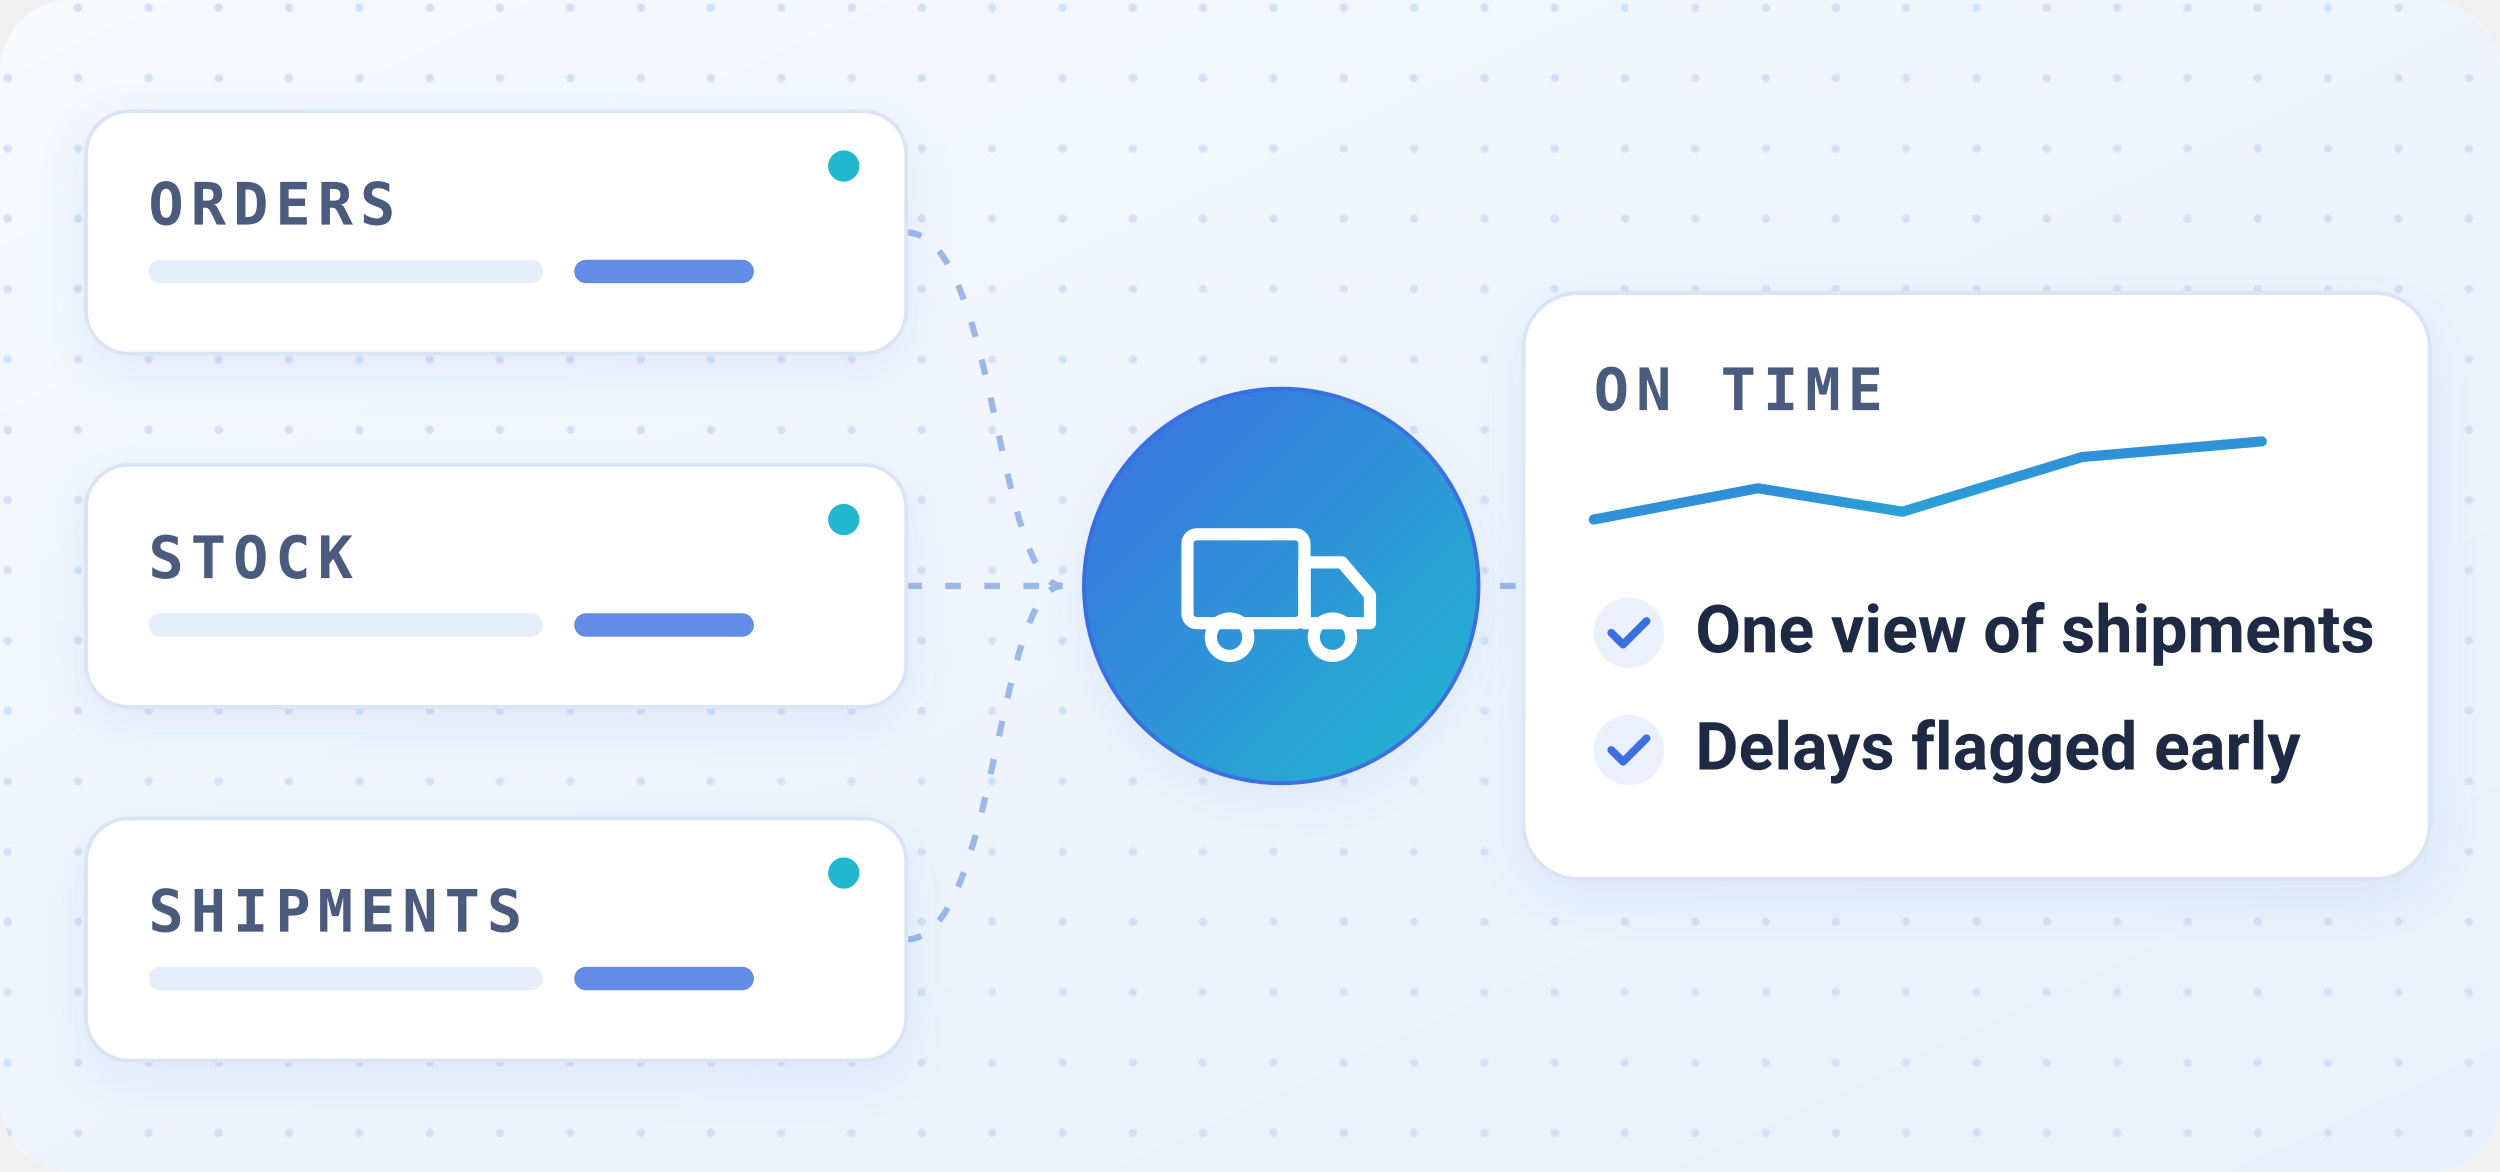
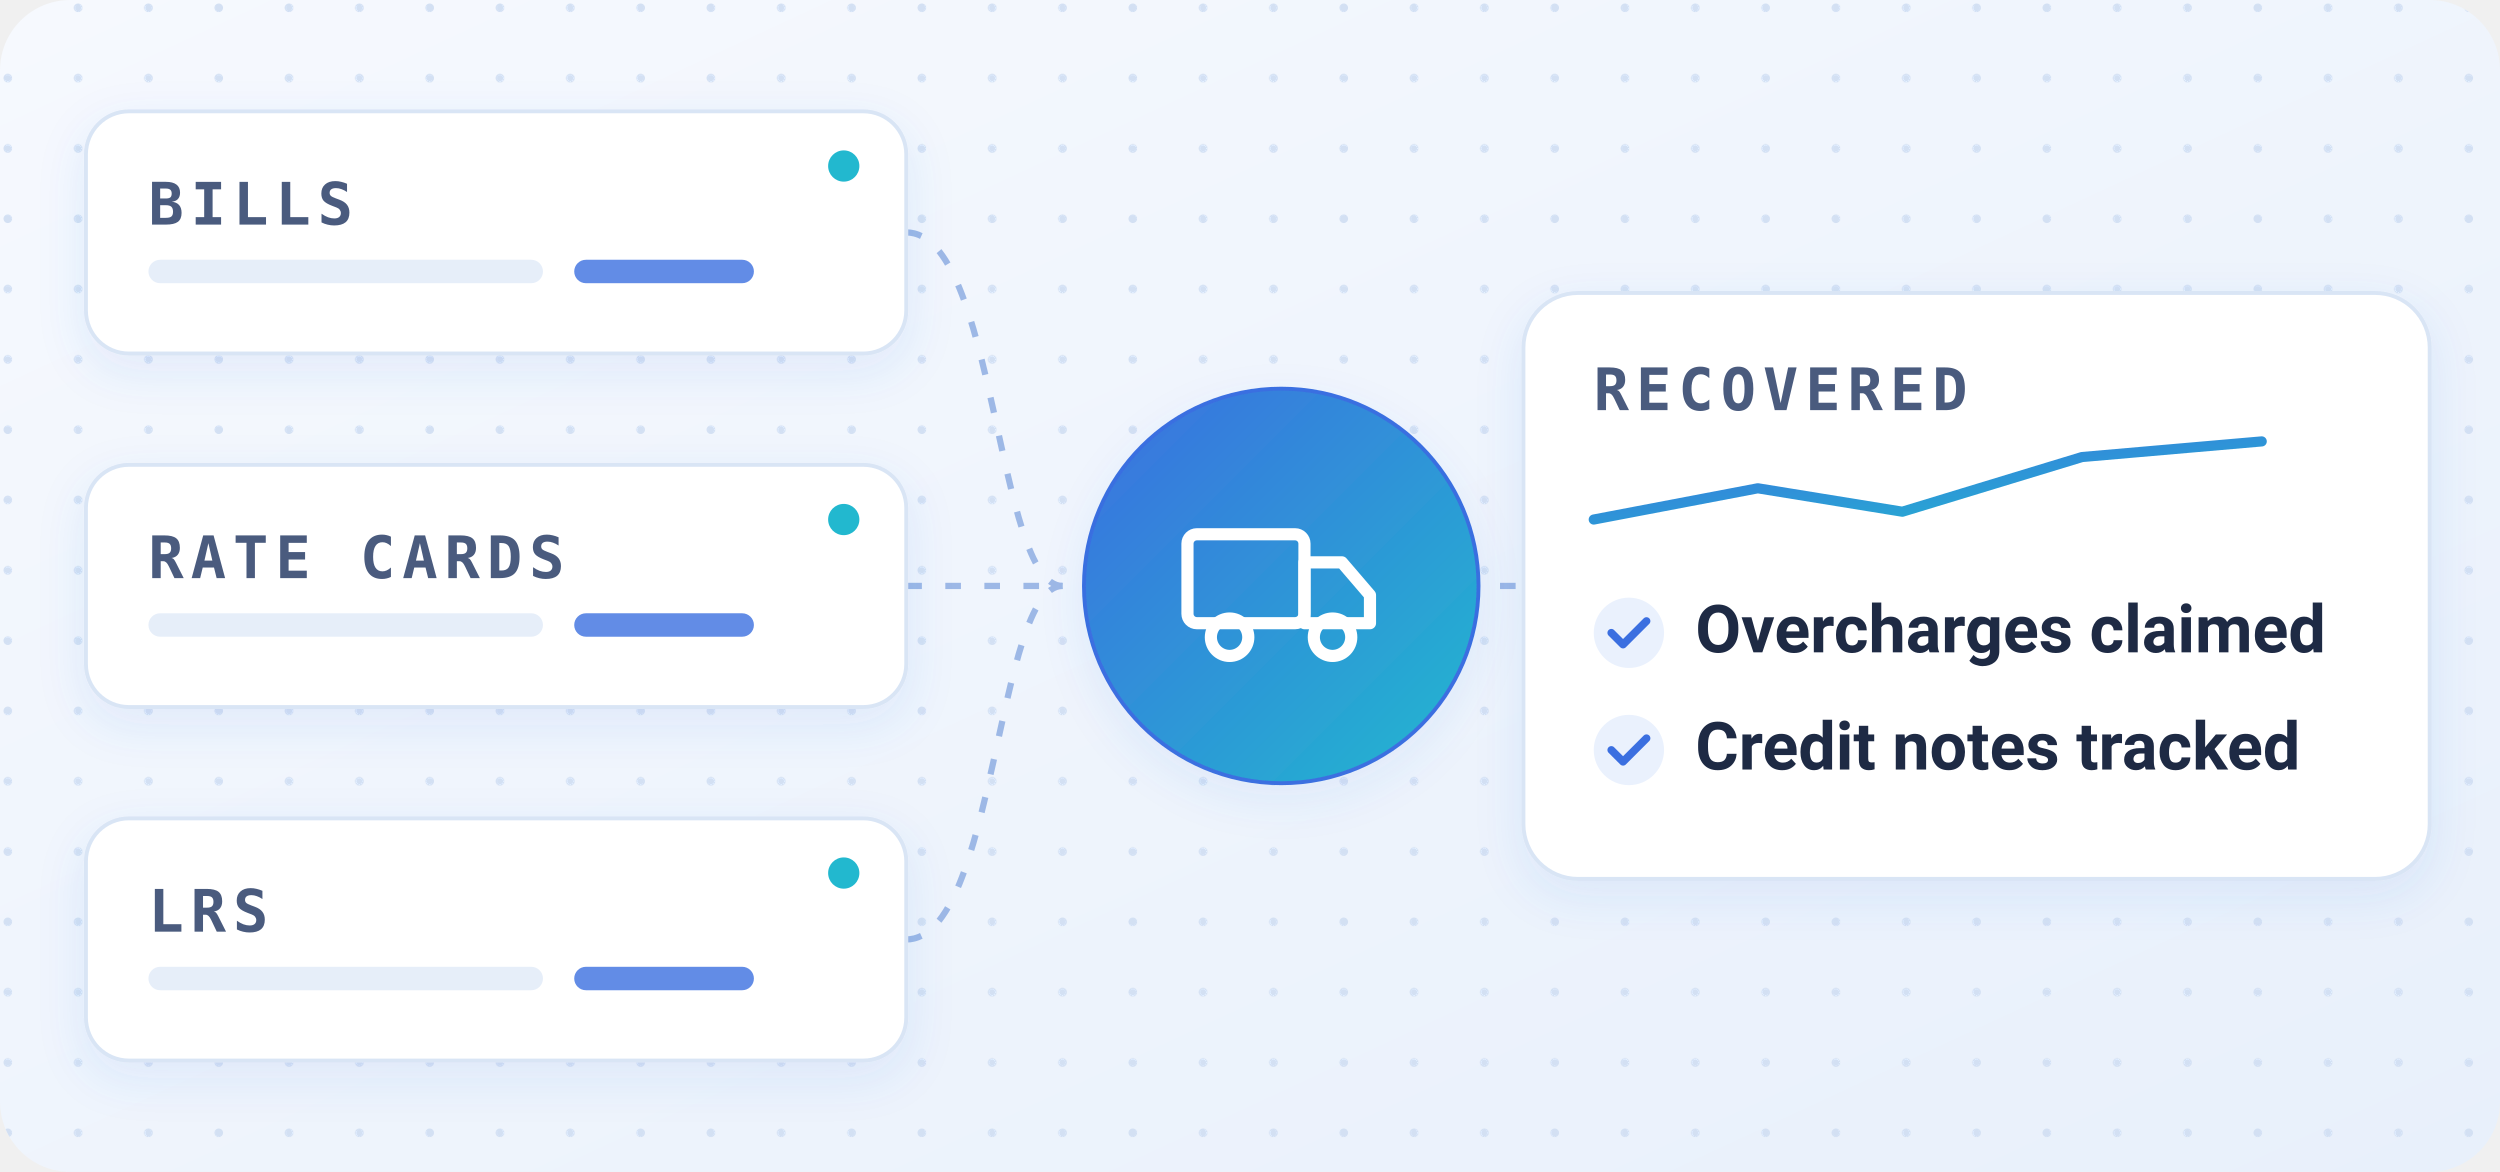
<svg xmlns="http://www.w3.org/2000/svg" viewBox="0 0 640 300" role="img" aria-labelledby="t">
  <style>
  .mono { font-family: ui-monospace, "SF Mono", Menlo, Consolas, monospace; font-weight: 700; letter-spacing: .12em; fill: #4A5B7E; }
  .sans { font-family: -apple-system, BlinkMacSystemFont, "Segoe UI", Roboto, "Helvetica Neue", Arial, sans-serif; fill: #1E2A44; font-weight: 600; }
  .card { fill: #FFFFFF; stroke: #D9E5F5; stroke-width: 1; filter: url(#lift); }
  .skel { fill: #E6EEF9; }
  .wire { fill: none; stroke: #9DB8E6; stroke-width: 1.6; stroke-dasharray: 4 6; animation: flow 1.6s linear infinite; }
  @keyframes flow { to { stroke-dashoffset: -40; } }
  .blink { animation: blink 2.4s ease-in-out infinite; } .b2 { animation-delay: .8s; } .b3 { animation-delay: 1.6s; }
  @keyframes blink { 0%, 100% { opacity: .3; } 50% { opacity: 1; } }
  .ping { transform-box: fill-box; transform-origin: center; animation: ping 3s ease-out infinite; }
  @keyframes ping { 0% { transform: scale(1); opacity: .35; } 100% { transform: scale(1.5); opacity: 0; } }
  .float { animation: float 6s ease-in-out infinite; }
  @keyframes float { 0%, 100% { transform: translateY(0); } 50% { transform: translateY(-5px); } }
  .tick { stroke-dasharray: 16; animation: tick 6s ease-in-out infinite; } .t2 { animation-delay: .6s; }
  @keyframes tick { 0%, 15% { stroke-dashoffset: 16; } 30%, 90% { stroke-dashoffset: 0; } 100% { stroke-dashoffset: 16; } }
  @media (prefers-reduced-motion: reduce) { * { animation: none !important; } }
</style>
  <defs>
    <linearGradient id="wash" x1="0" y1="0" x2="1" y2="1">
      <stop offset="0" stop-color="#F6F9FE" />
      <stop offset="1" stop-color="#E8F0FB" />
    </linearGradient>
    <linearGradient id="brand" x1="0" y1="0" x2="1" y2="1">
      <stop offset="0" stop-color="#3B6FE0" />
      <stop offset="1" stop-color="#22B8CF" />
    </linearGradient>
    <filter id="lift" x="-20%" y="-20%" width="140%" height="160%">
      <feDropShadow dx="0" dy="4" stdDeviation="6" flood-color="#3B6FE0" flood-opacity=".10" />
    </filter>
    <pattern id="dots" width="18" height="18" patternUnits="userSpaceOnUse">
      <circle cx="2" cy="2" r="1.1" fill="#D3E0F3" />
    </pattern>
  </defs>
  <rect width="640" height="300" rx="18" fill="url(#wash)" />
  <rect width="640" height="300" rx="18" fill="url(#dots)" />
  <path class="wire" d="M232 59.5 C255.0 59.5, 255.0 150.0, 272.0 150.0" />
  <path class="wire" d="M232 150.0 C255.0 150.0, 255.0 150.0, 272.0 150.0" />
  <path class="wire" d="M232 240.5 C255.0 240.5, 255.0 150.0, 272.0 150.0" />
  <path class="wire" d="M384.0 150.0 L390.0 150.0" />
  <rect class="card" x="22" y="28.5" width="210" height="62" rx="11" />
-   <text class="mono" x="38" y="57.5" font-size="15">ORDERS</text>
+   <text class="mono" x="38" y="57.5" font-size="15">BILLS</text>
  <rect class="skel" x="38" y="66.5" width="101" height="6" rx="3" />
  <rect x="147" y="66.5" width="46" height="6" rx="3" fill="#3B6FE0" opacity=".8" />
  <circle class="blink b1" cx="216" cy="42.5" r="4" fill="#22B8CF" />
  <rect class="card" x="22" y="119.0" width="210" height="62" rx="11" />
-   <text class="mono" x="38" y="148.0" font-size="15">STOCK</text>
+   <text class="mono" x="38" y="148.0" font-size="15">RATE CARDS</text>
  <rect class="skel" x="38" y="157.0" width="101" height="6" rx="3" />
  <rect x="147" y="157.0" width="46" height="6" rx="3" fill="#3B6FE0" opacity=".8" />
  <circle class="blink b2" cx="216" cy="133.0" r="4" fill="#22B8CF" />
  <rect class="card" x="22" y="209.5" width="210" height="62" rx="11" />
-   <text class="mono" x="38" y="238.5" font-size="15">SHIPMENTS</text>
+   <text class="mono" x="38" y="238.5" font-size="15">LRS</text>
  <rect class="skel" x="38" y="247.5" width="101" height="6" rx="3" />
  <rect x="147" y="247.5" width="46" height="6" rx="3" fill="#3B6FE0" opacity=".8" />
  <circle class="blink b3" cx="216" cy="223.5" r="4" fill="#22B8CF" />
  <g class="float">
    <circle class="ping" cx="328.0" cy="150.0" r="50" fill="none" stroke="#3B6FE0" stroke-width="2" />
    <circle cx="328.0" cy="150.0" r="50" fill="url(#brand)" filter="url(#lift)" />
    <g transform="translate(299.2 121.2) scale(1.198)" fill="none" stroke="#FFFFFF" stroke-width="2.6" stroke-linecap="round" stroke-linejoin="round">
      <rect x="4" y="13" width="25" height="19" rx="2" />
      <path d="M29 19h8l6 7v6H29z" />
      <circle cx="13" cy="35" r="4" />
      <circle cx="35" cy="35" r="4" />
    </g>
  </g>
  <rect class="card" x="390.0" y="75.0" width="232" height="150" rx="14" />
-   <text class="mono" x="408.0" y="105.0" font-size="15">ON TIME</text>
+   <text class="mono" x="408.0" y="105.0" font-size="15">RECOVERED</text>
  <path d="M408.0 133.0 l42 -8 l37 6 l46 -14 l46 -4" fill="none" stroke="url(#brand)" stroke-width="2.6" stroke-linecap="round" stroke-linejoin="round" />
  <circle cx="417.0" cy="162.0" r="9" fill="#EAF1FD" />
  <path class="tick t1" d="M412.5 162.0 l3 3 l6 -6" fill="none" stroke="#3B6FE0" stroke-width="2" stroke-linecap="round" stroke-linejoin="round" />
-   <text class="sans" x="434.0" y="167.0" font-size="17">One view of shipments</text>
+   <text class="sans" x="434.0" y="167.0" font-size="17">Overcharges claimed</text>
  <circle cx="417.0" cy="192.0" r="9" fill="#EAF1FD" />
  <path class="tick t2" d="M412.5 192.0 l3 3 l6 -6" fill="none" stroke="#3B6FE0" stroke-width="2" stroke-linecap="round" stroke-linejoin="round" />
-   <text class="sans" x="434.0" y="197.0" font-size="17">Delays flagged early</text>
+   <text class="sans" x="434.0" y="197.0" font-size="17">Credit notes tracked</text>
</svg>
